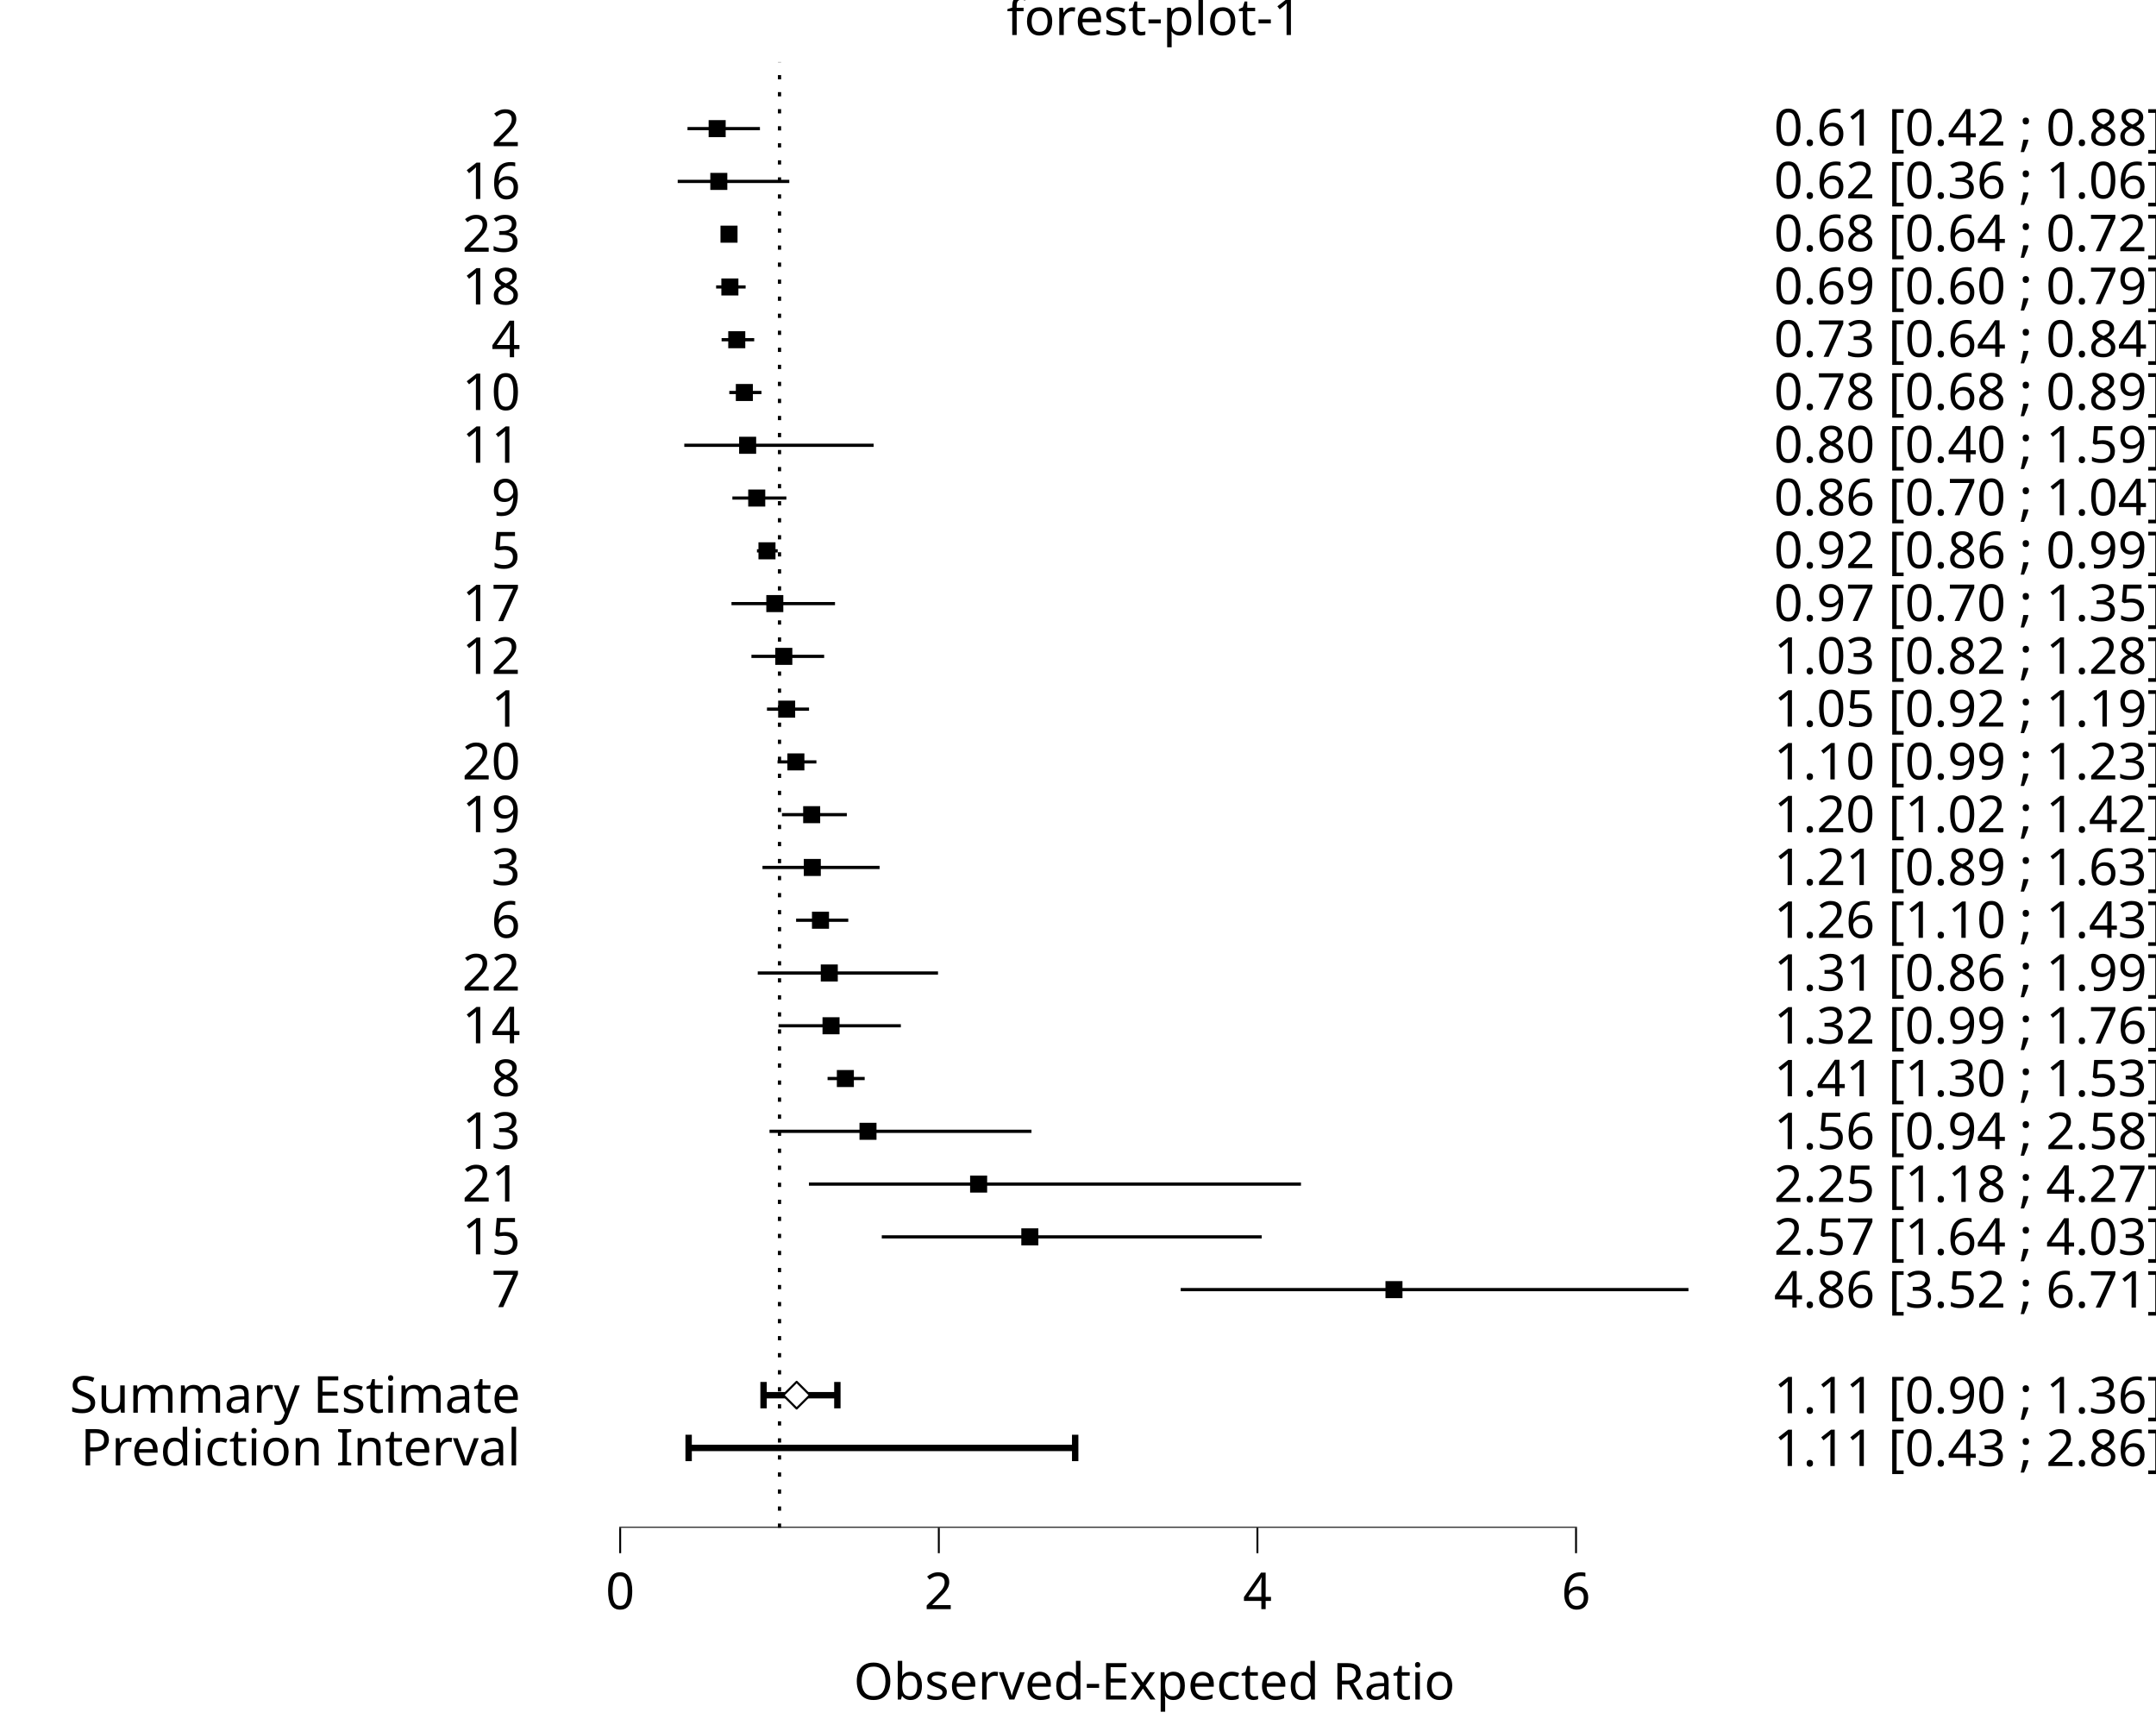
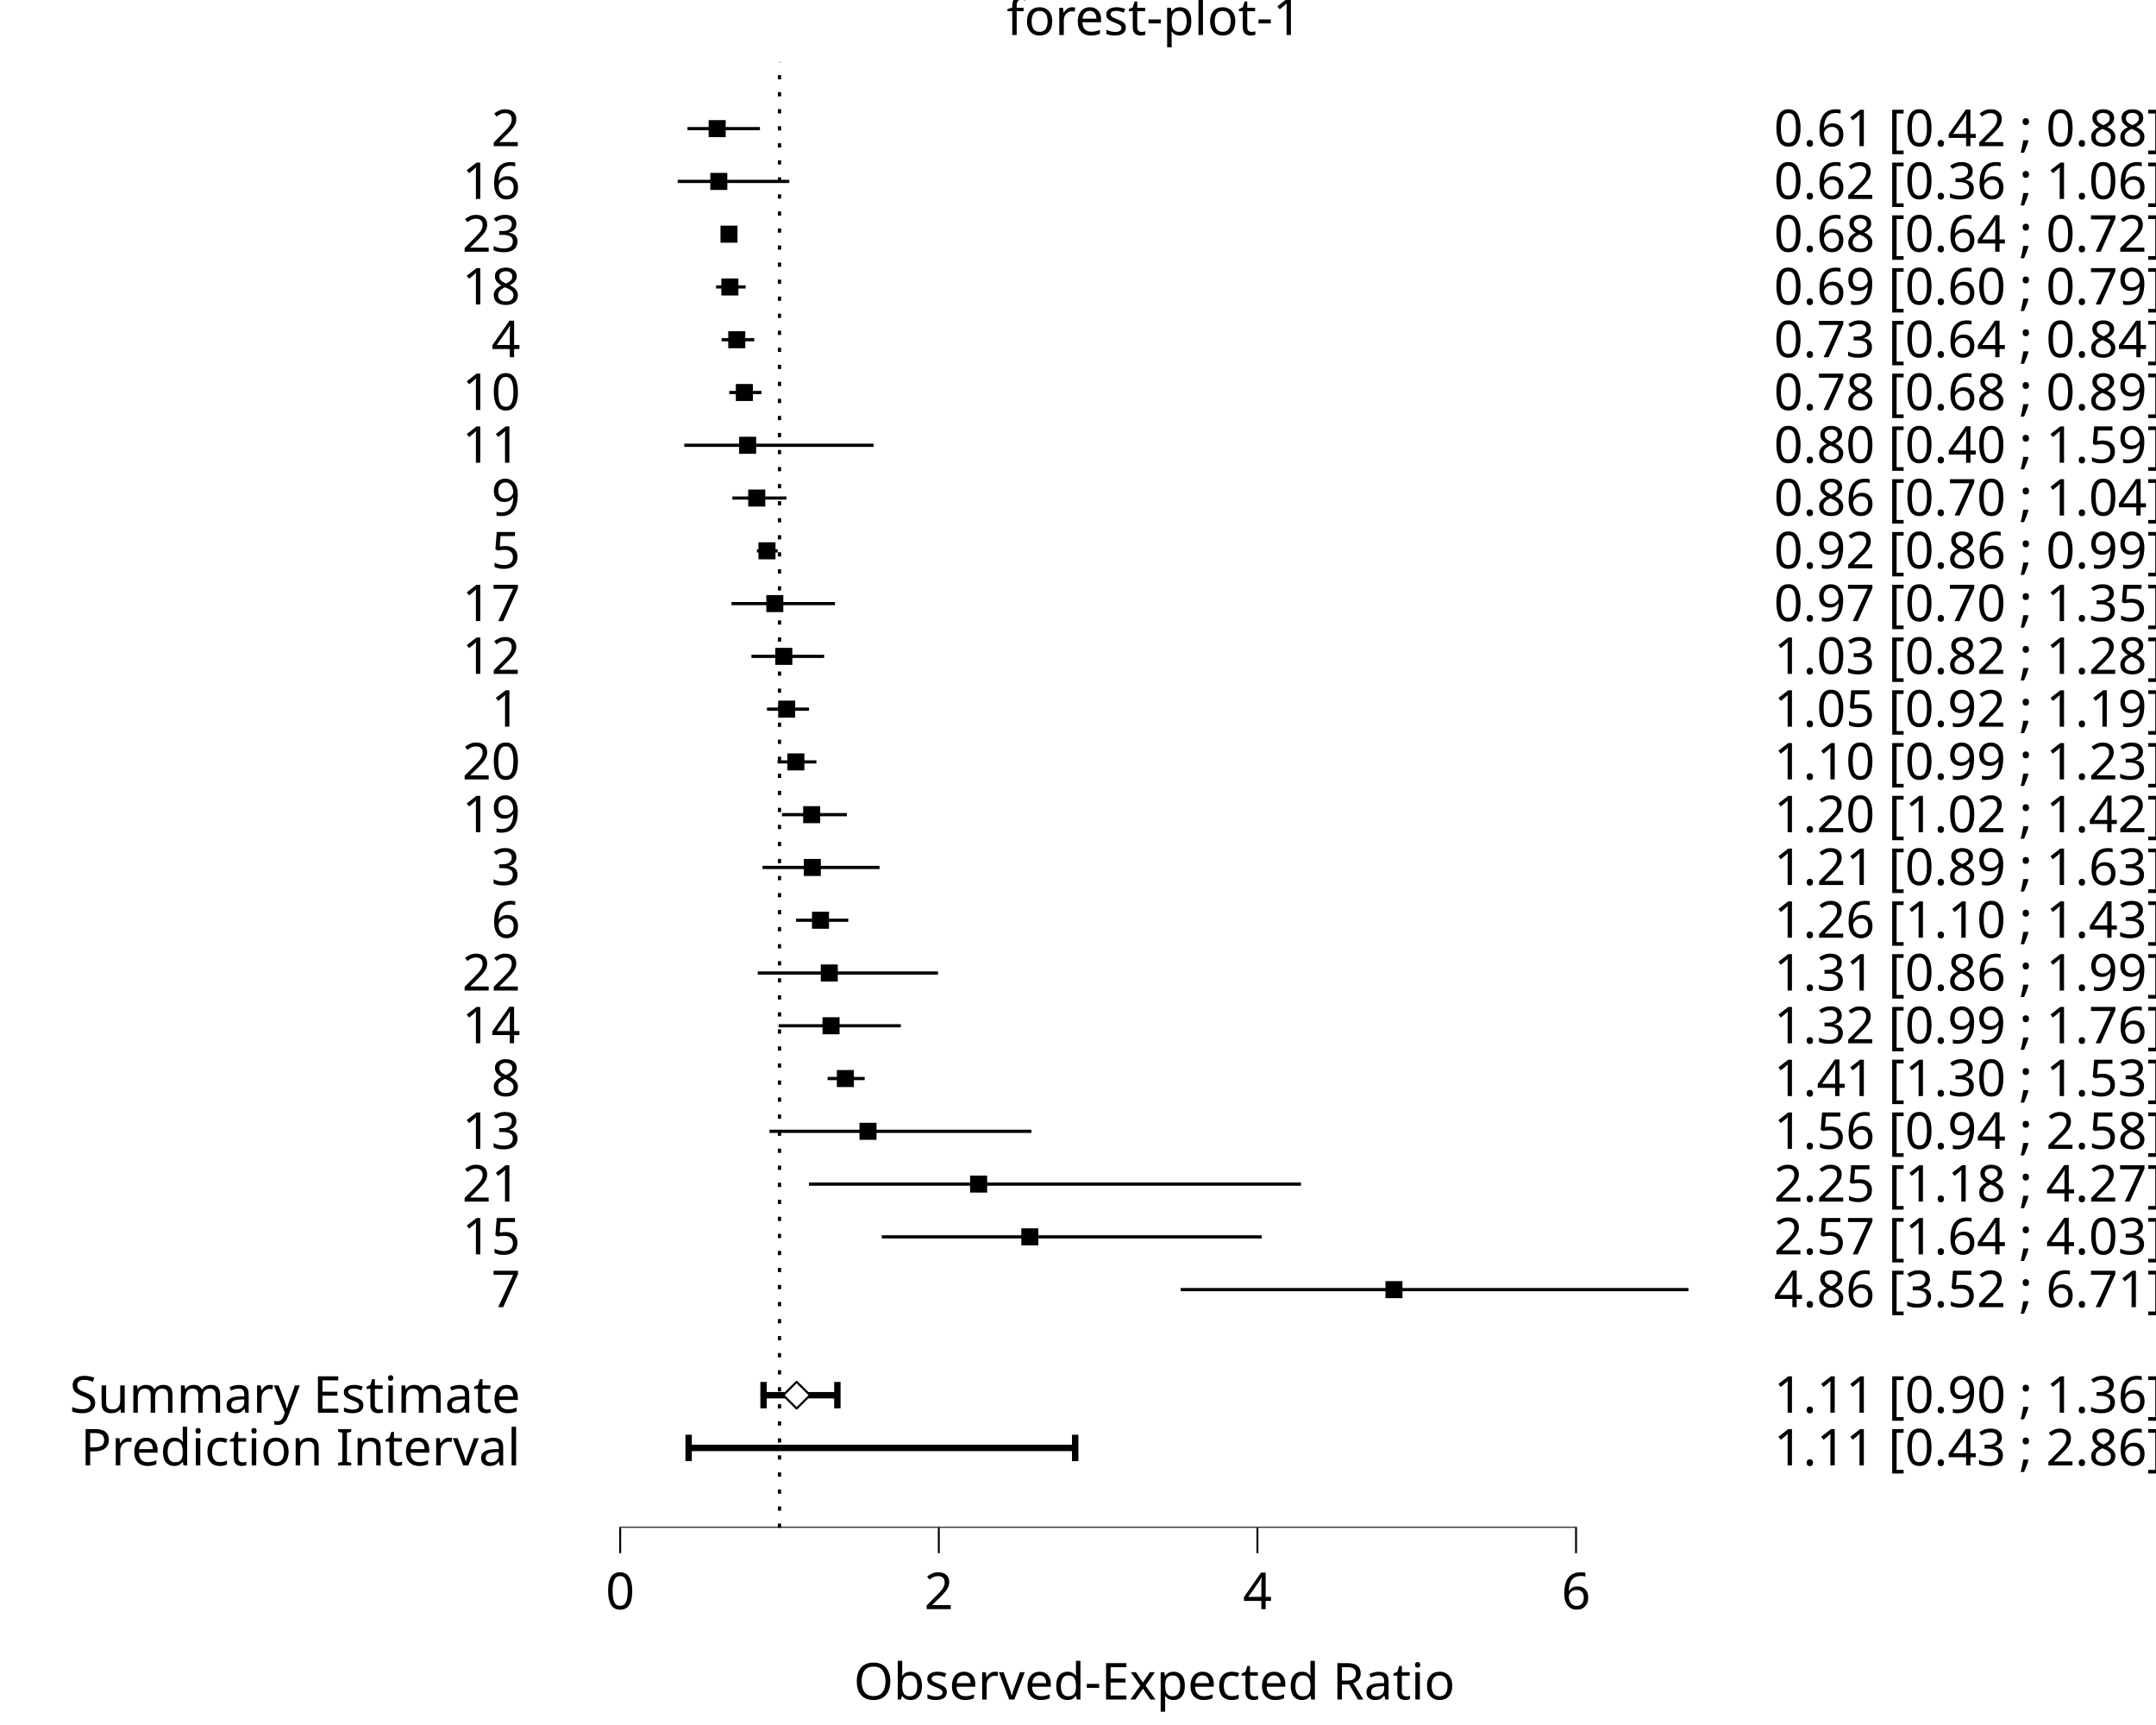
<svg xmlns="http://www.w3.org/2000/svg" class="svglite" data-engine-version="2.0" width="720.00pt" height="576.00pt" viewBox="0 0 720.00 576.00">
  <defs>
    <style type="text/css">
    .svglite line, .svglite polyline, .svglite polygon, .svglite path, .svglite rect, .svglite circle {
      fill: none;
      stroke: #000000;
      stroke-linecap: round;
      stroke-linejoin: round;
      stroke-miterlimit: 10.00;
    }
  </style>
  </defs>
  <rect width="100%" height="100%" style="stroke: none; fill: #FFFFFF;" />
  <defs>
    <clipPath id="cpMC4wMHw3MjAuMDB8MC4wMHw1NzYuMDA=">
      <rect x="0.00" y="0.00" width="720.00" height="576.00" />
    </clipPath>
  </defs>
  <g clip-path="url(#cpMC4wMHw3MjAuMDB8MC4wMHw1NzYuMDA=)">
    <rect x="0.00" y="0.00" width="720.00" height="576.00" style="stroke-width: 10.67; stroke: none;" />
  </g>
  <defs>
    <clipPath id="cpMTg5LjI4fDU4MS43MHwyMC43MXw1MTAuMTQ=">
      <rect x="189.28" y="20.71" width="392.43" height="489.43" />
    </clipPath>
  </defs>
  <g clip-path="url(#cpMTg5LjI4fDU4MS43MHwyMC43MXw1MTAuMTQ=)">
    <rect x="189.28" y="20.71" width="392.43" height="489.43" style="stroke-width: 10.67; stroke: none;" />
    <line x1="229.59" y1="42.95" x2="253.78" y2="42.95" style="stroke-width: 1.07; stroke-linecap: butt;" />
    <line x1="226.32" y1="60.58" x2="263.59" y2="60.58" style="stroke-width: 1.07; stroke-linecap: butt;" />
    <line x1="241.36" y1="78.20" x2="245.67" y2="78.20" style="stroke-width: 1.07; stroke-linecap: butt;" />
    <line x1="239.15" y1="95.82" x2="249.00" y2="95.82" style="stroke-width: 1.07; stroke-linecap: butt;" />
    <line x1="240.98" y1="113.44" x2="251.87" y2="113.44" style="stroke-width: 1.07; stroke-linecap: butt;" />
    <line x1="243.55" y1="131.06" x2="254.29" y2="131.06" style="stroke-width: 1.07; stroke-linecap: butt;" />
    <line x1="228.52" y1="148.68" x2="291.75" y2="148.68" style="stroke-width: 1.07; stroke-linecap: butt;" />
    <line x1="244.58" y1="166.30" x2="262.61" y2="166.30" style="stroke-width: 1.07; stroke-linecap: butt;" />
    <line x1="252.79" y1="183.93" x2="259.72" y2="183.93" style="stroke-width: 1.07; stroke-linecap: butt;" />
    <line x1="244.28" y1="201.55" x2="278.85" y2="201.55" style="stroke-width: 1.07; stroke-linecap: butt;" />
    <line x1="250.94" y1="219.17" x2="275.23" y2="219.17" style="stroke-width: 1.07; stroke-linecap: butt;" />
    <line x1="256.13" y1="236.79" x2="270.18" y2="236.79" style="stroke-width: 1.07; stroke-linecap: butt;" />
    <line x1="259.66" y1="254.41" x2="272.64" y2="254.41" style="stroke-width: 1.07; stroke-linecap: butt;" />
    <line x1="261.14" y1="272.03" x2="282.80" y2="272.03" style="stroke-width: 1.07; stroke-linecap: butt;" />
    <line x1="254.63" y1="289.65" x2="293.74" y2="289.65" style="stroke-width: 1.07; stroke-linecap: butt;" />
    <line x1="265.86" y1="307.27" x2="283.28" y2="307.27" style="stroke-width: 1.07; stroke-linecap: butt;" />
    <line x1="253.05" y1="324.90" x2="313.25" y2="324.90" style="stroke-width: 1.07; stroke-linecap: butt;" />
    <line x1="260.02" y1="342.52" x2="300.84" y2="342.52" style="stroke-width: 1.07; stroke-linecap: butt;" />
    <line x1="276.37" y1="360.14" x2="288.76" y2="360.14" style="stroke-width: 1.07; stroke-linecap: butt;" />
    <line x1="256.98" y1="377.76" x2="344.46" y2="377.76" style="stroke-width: 1.07; stroke-linecap: butt;" />
    <line x1="270.14" y1="395.38" x2="434.46" y2="395.38" style="stroke-width: 1.07; stroke-linecap: butt;" />
    <line x1="294.47" y1="413.00" x2="421.35" y2="413.00" style="stroke-width: 1.07; stroke-linecap: butt;" />
    <line x1="394.29" y1="430.62" x2="563.86" y2="430.62" style="stroke-width: 1.07; stroke-linecap: butt;" />
    <polygon points="236.65,45.80 242.34,45.80 242.34,40.11 236.65,40.11 " style="stroke-width: 1.42; stroke: none; fill: #000000;" />
    <polygon points="237.21,63.42 242.89,63.42 242.89,57.73 237.21,57.73 " style="stroke-width: 1.42; stroke: none; fill: #000000;" />
    <polygon points="240.61,81.04 246.30,81.04 246.30,75.35 240.61,75.35 " style="stroke-width: 1.42; stroke: none; fill: #000000;" />
    <polygon points="240.90,98.66 246.59,98.66 246.59,92.98 240.90,92.98 " style="stroke-width: 1.42; stroke: none; fill: #000000;" />
    <polygon points="243.20,116.28 248.89,116.28 248.89,110.60 243.20,110.60 " style="stroke-width: 1.42; stroke: none; fill: #000000;" />
    <polygon points="245.73,133.90 251.42,133.90 251.42,128.22 245.73,128.22 " style="stroke-width: 1.42; stroke: none; fill: #000000;" />
    <polygon points="246.83,151.53 252.52,151.53 252.52,145.84 246.83,145.84 " style="stroke-width: 1.42; stroke: none; fill: #000000;" />
    <polygon points="249.87,169.15 255.56,169.15 255.56,163.46 249.87,163.46 " style="stroke-width: 1.42; stroke: none; fill: #000000;" />
    <polygon points="253.29,186.77 258.98,186.77 258.98,181.08 253.29,181.08 " style="stroke-width: 1.42; stroke: none; fill: #000000;" />
    <polygon points="255.91,204.39 261.59,204.39 261.59,198.70 255.91,198.70 " style="stroke-width: 1.42; stroke: none; fill: #000000;" />
    <polygon points="258.91,222.01 264.60,222.01 264.60,216.33 258.91,216.33 " style="stroke-width: 1.42; stroke: none; fill: #000000;" />
    <polygon points="259.87,239.63 265.55,239.63 265.55,233.95 259.87,233.95 " style="stroke-width: 1.42; stroke: none; fill: #000000;" />
    <polygon points="262.95,257.25 268.63,257.25 268.63,251.57 262.95,251.57 " style="stroke-width: 1.42; stroke: none; fill: #000000;" />
    <polygon points="268.22,274.87 273.90,274.87 273.90,269.19 268.22,269.19 " style="stroke-width: 1.42; stroke: none; fill: #000000;" />
    <polygon points="268.43,292.50 274.11,292.50 274.11,286.81 268.43,286.81 " style="stroke-width: 1.42; stroke: none; fill: #000000;" />
    <polygon points="271.16,310.12 276.85,310.12 276.85,304.43 271.16,304.43 " style="stroke-width: 1.42; stroke: none; fill: #000000;" />
    <polygon points="274.10,327.74 279.78,327.74 279.78,322.05 274.10,322.05 " style="stroke-width: 1.42; stroke: none; fill: #000000;" />
    <polygon points="274.68,345.36 280.37,345.36 280.37,339.67 274.68,339.67 " style="stroke-width: 1.42; stroke: none; fill: #000000;" />
    <polygon points="279.47,362.98 285.15,362.98 285.15,357.30 279.47,357.30 " style="stroke-width: 1.42; stroke: none; fill: #000000;" />
    <polygon points="287.03,380.60 292.71,380.60 292.71,374.92 287.03,374.92 " style="stroke-width: 1.42; stroke: none; fill: #000000;" />
    <polygon points="323.97,398.22 329.66,398.22 329.66,392.54 323.97,392.54 " style="stroke-width: 1.42; stroke: none; fill: #000000;" />
    <polygon points="341.07,415.84 346.76,415.84 346.76,410.16 341.07,410.16 " style="stroke-width: 1.42; stroke: none; fill: #000000;" />
    <polygon points="462.68,433.47 468.36,433.47 468.36,427.78 462.68,427.78 " style="stroke-width: 1.42; stroke: none; fill: #000000;" />
    <line x1="260.32" y1="510.14" x2="260.32" y2="20.71" style="stroke-width: 1.07; stroke-dasharray: 1.42,4.27; stroke-linecap: butt;" />
    <polyline points="279.64,470.27 279.64,461.46 " style="stroke-width: 2.13; stroke-linecap: butt;" />
    <polyline points="279.64,465.87 254.99,465.87 " style="stroke-width: 2.13; stroke-linecap: butt;" />
    <polyline points="254.99,470.27 254.99,461.46 " style="stroke-width: 2.13; stroke-linecap: butt;" />
    <polygon points="266.04,470.32 270.50,465.87 266.04,461.41 261.58,465.87 " style="stroke-width: 0.71; fill: #FFFFFF;" />
    <polyline points="359.06,487.89 359.06,479.08 " style="stroke-width: 2.13; stroke-linecap: butt;" />
    <polyline points="359.06,483.49 229.97,483.49 " style="stroke-width: 2.13; stroke-linecap: butt;" />
    <polyline points="229.97,487.89 229.97,479.08 " style="stroke-width: 2.13; stroke-linecap: butt;" />
    <line x1="206.80" y1="510.14" x2="526.64" y2="510.14" style="stroke-width: 0.64; stroke-linecap: butt;" />
    <rect x="189.28" y="20.71" width="392.43" height="489.43" style="stroke-width: 0.00; stroke: none;" />
  </g>
  <g clip-path="url(#cpMC4wMHw3MjAuMDB8MC4wMHw1NzYuMDA=)">
    <polyline points="189.28,510.14 189.28,20.71 " style="stroke-width: 0.00; stroke: none; stroke-linecap: butt;" />
    <text x="173.80" y="48.80" text-anchor="end" style="font-size: 17.00px; font-family: sans;" textLength="9.46px" lengthAdjust="spacingAndGlyphs">2</text>
    <text x="173.80" y="66.43" text-anchor="end" style="font-size: 17.00px; font-family: sans;" textLength="18.91px" lengthAdjust="spacingAndGlyphs">16</text>
    <text x="173.80" y="84.05" text-anchor="end" style="font-size: 17.00px; font-family: sans;" textLength="18.91px" lengthAdjust="spacingAndGlyphs">23</text>
    <text x="173.80" y="101.67" text-anchor="end" style="font-size: 17.00px; font-family: sans;" textLength="18.91px" lengthAdjust="spacingAndGlyphs">18</text>
    <text x="173.80" y="119.29" text-anchor="end" style="font-size: 17.00px; font-family: sans;" textLength="9.46px" lengthAdjust="spacingAndGlyphs">4</text>
    <text x="173.80" y="136.91" text-anchor="end" style="font-size: 17.00px; font-family: sans;" textLength="18.91px" lengthAdjust="spacingAndGlyphs">10</text>
    <text x="173.80" y="154.53" text-anchor="end" style="font-size: 17.00px; font-family: sans;" textLength="18.91px" lengthAdjust="spacingAndGlyphs">11</text>
    <text x="173.80" y="172.15" text-anchor="end" style="font-size: 17.00px; font-family: sans;" textLength="9.46px" lengthAdjust="spacingAndGlyphs">9</text>
    <text x="173.80" y="189.78" text-anchor="end" style="font-size: 17.00px; font-family: sans;" textLength="9.46px" lengthAdjust="spacingAndGlyphs">5</text>
    <text x="173.80" y="207.40" text-anchor="end" style="font-size: 17.00px; font-family: sans;" textLength="18.91px" lengthAdjust="spacingAndGlyphs">17</text>
    <text x="173.80" y="225.02" text-anchor="end" style="font-size: 17.00px; font-family: sans;" textLength="18.91px" lengthAdjust="spacingAndGlyphs">12</text>
    <text x="173.80" y="242.64" text-anchor="end" style="font-size: 17.00px; font-family: sans;" textLength="9.46px" lengthAdjust="spacingAndGlyphs">1</text>
    <text x="173.80" y="260.26" text-anchor="end" style="font-size: 17.00px; font-family: sans;" textLength="18.91px" lengthAdjust="spacingAndGlyphs">20</text>
    <text x="173.80" y="277.88" text-anchor="end" style="font-size: 17.00px; font-family: sans;" textLength="18.91px" lengthAdjust="spacingAndGlyphs">19</text>
    <text x="173.80" y="295.50" text-anchor="end" style="font-size: 17.00px; font-family: sans;" textLength="9.46px" lengthAdjust="spacingAndGlyphs">3</text>
    <text x="173.80" y="313.12" text-anchor="end" style="font-size: 17.00px; font-family: sans;" textLength="9.46px" lengthAdjust="spacingAndGlyphs">6</text>
    <text x="173.80" y="330.75" text-anchor="end" style="font-size: 17.00px; font-family: sans;" textLength="18.91px" lengthAdjust="spacingAndGlyphs">22</text>
    <text x="173.80" y="348.37" text-anchor="end" style="font-size: 17.00px; font-family: sans;" textLength="18.91px" lengthAdjust="spacingAndGlyphs">14</text>
    <text x="173.80" y="365.99" text-anchor="end" style="font-size: 17.00px; font-family: sans;" textLength="9.46px" lengthAdjust="spacingAndGlyphs">8</text>
    <text x="173.80" y="383.61" text-anchor="end" style="font-size: 17.00px; font-family: sans;" textLength="18.91px" lengthAdjust="spacingAndGlyphs">13</text>
    <text x="173.80" y="401.23" text-anchor="end" style="font-size: 17.00px; font-family: sans;" textLength="18.91px" lengthAdjust="spacingAndGlyphs">21</text>
    <text x="173.80" y="418.85" text-anchor="end" style="font-size: 17.00px; font-family: sans;" textLength="18.91px" lengthAdjust="spacingAndGlyphs">15</text>
    <text x="173.80" y="436.47" text-anchor="end" style="font-size: 17.00px; font-family: sans;" textLength="9.46px" lengthAdjust="spacingAndGlyphs">7</text>
    <text x="173.80" y="471.72" text-anchor="end" style="font-size: 17.00px; font-family: sans;" textLength="143.63px" lengthAdjust="spacingAndGlyphs">Summary Estimate</text>
    <text x="173.80" y="489.34" text-anchor="end" style="font-size: 17.00px; font-family: sans;" textLength="136.08px" lengthAdjust="spacingAndGlyphs">Prediction Interval</text>
    <polyline points="581.70,510.14 581.70,20.71 " style="stroke-width: 0.00; stroke: none; stroke-linecap: butt;" />
-     <text x="592.40" y="48.60" style="font-size: 17.00px; font-family: sans;" textLength="127.60px" lengthAdjust="spacingAndGlyphs">0.61 [0.42 ; 0.88]</text>
-     <text x="592.40" y="66.24" style="font-size: 17.00px; font-family: sans;" textLength="127.60px" lengthAdjust="spacingAndGlyphs">0.62 [0.36 ; 1.06]</text>
-     <text x="592.40" y="83.88" style="font-size: 17.00px; font-family: sans;" textLength="127.60px" lengthAdjust="spacingAndGlyphs">0.68 [0.64 ; 0.72]</text>
-     <text x="592.40" y="101.52" style="font-size: 17.00px; font-family: sans;" textLength="127.60px" lengthAdjust="spacingAndGlyphs">0.69 [0.60 ; 0.79]</text>
-     <text x="592.40" y="119.15" style="font-size: 17.00px; font-family: sans;" textLength="127.60px" lengthAdjust="spacingAndGlyphs">0.73 [0.64 ; 0.84]</text>
-     <text x="592.40" y="136.79" style="font-size: 17.00px; font-family: sans;" textLength="127.60px" lengthAdjust="spacingAndGlyphs">0.78 [0.68 ; 0.89]</text>
-     <text x="592.40" y="154.43" style="font-size: 17.00px; font-family: sans;" textLength="127.60px" lengthAdjust="spacingAndGlyphs">0.80 [0.40 ; 1.59]</text>
-     <text x="592.40" y="172.06" style="font-size: 17.00px; font-family: sans;" textLength="127.60px" lengthAdjust="spacingAndGlyphs">0.86 [0.70 ; 1.04]</text>
-     <text x="592.40" y="189.70" style="font-size: 17.00px; font-family: sans;" textLength="127.60px" lengthAdjust="spacingAndGlyphs">0.92 [0.86 ; 0.99]</text>
-     <text x="592.40" y="207.34" style="font-size: 17.00px; font-family: sans;" textLength="127.60px" lengthAdjust="spacingAndGlyphs">0.97 [0.70 ; 1.35]</text>
-     <text x="592.40" y="224.98" style="font-size: 17.00px; font-family: sans;" textLength="127.60px" lengthAdjust="spacingAndGlyphs">1.03 [0.82 ; 1.28]</text>
-     <text x="592.40" y="242.61" style="font-size: 17.00px; font-family: sans;" textLength="127.60px" lengthAdjust="spacingAndGlyphs">1.05 [0.92 ; 1.19]</text>
-     <text x="592.40" y="260.25" style="font-size: 17.00px; font-family: sans;" textLength="127.60px" lengthAdjust="spacingAndGlyphs">1.10 [0.99 ; 1.23]</text>
-     <text x="592.40" y="277.89" style="font-size: 17.00px; font-family: sans;" textLength="127.60px" lengthAdjust="spacingAndGlyphs">1.20 [1.02 ; 1.42]</text>
-     <text x="592.40" y="295.52" style="font-size: 17.00px; font-family: sans;" textLength="127.60px" lengthAdjust="spacingAndGlyphs">1.21 [0.89 ; 1.63]</text>
-     <text x="592.40" y="313.16" style="font-size: 17.00px; font-family: sans;" textLength="127.60px" lengthAdjust="spacingAndGlyphs">1.26 [1.10 ; 1.43]</text>
-     <text x="592.40" y="330.80" style="font-size: 17.00px; font-family: sans;" textLength="127.60px" lengthAdjust="spacingAndGlyphs">1.31 [0.86 ; 1.99]</text>
-     <text x="592.40" y="348.44" style="font-size: 17.00px; font-family: sans;" textLength="127.60px" lengthAdjust="spacingAndGlyphs">1.32 [0.99 ; 1.76]</text>
-     <text x="592.40" y="366.07" style="font-size: 17.00px; font-family: sans;" textLength="127.60px" lengthAdjust="spacingAndGlyphs">1.41 [1.30 ; 1.53]</text>
-     <text x="592.40" y="383.71" style="font-size: 17.00px; font-family: sans;" textLength="127.60px" lengthAdjust="spacingAndGlyphs">1.56 [0.94 ; 2.58]</text>
-     <text x="592.40" y="401.35" style="font-size: 17.00px; font-family: sans;" textLength="127.60px" lengthAdjust="spacingAndGlyphs">2.25 [1.18 ; 4.27]</text>
-     <text x="592.40" y="418.98" style="font-size: 17.00px; font-family: sans;" textLength="127.60px" lengthAdjust="spacingAndGlyphs">2.57 [1.64 ; 4.03]</text>
-     <text x="592.40" y="436.62" style="font-size: 17.00px; font-family: sans;" textLength="127.60px" lengthAdjust="spacingAndGlyphs">4.86 [3.52 ; 6.71]</text>
-     <text x="592.40" y="471.90" style="font-size: 17.00px; font-family: sans;" textLength="127.60px" lengthAdjust="spacingAndGlyphs">1.11 [0.90 ; 1.36]</text>
-     <text x="592.40" y="489.53" style="font-size: 17.00px; font-family: sans;" textLength="127.60px" lengthAdjust="spacingAndGlyphs">1.11 [0.43 ; 2.86]</text>
+     <text x="592.40" y="48.80" style="font-size: 17.00px; font-family: sans;" textLength="127.60px" lengthAdjust="spacingAndGlyphs">0.61 [0.42 ; 0.88]</text>
+     <text x="592.40" y="66.43" style="font-size: 17.00px; font-family: sans;" textLength="127.60px" lengthAdjust="spacingAndGlyphs">0.62 [0.36 ; 1.06]</text>
+     <text x="592.40" y="84.05" style="font-size: 17.00px; font-family: sans;" textLength="127.60px" lengthAdjust="spacingAndGlyphs">0.68 [0.64 ; 0.72]</text>
+     <text x="592.40" y="101.67" style="font-size: 17.00px; font-family: sans;" textLength="127.60px" lengthAdjust="spacingAndGlyphs">0.69 [0.60 ; 0.79]</text>
+     <text x="592.40" y="119.29" style="font-size: 17.00px; font-family: sans;" textLength="127.60px" lengthAdjust="spacingAndGlyphs">0.73 [0.64 ; 0.84]</text>
+     <text x="592.40" y="136.91" style="font-size: 17.00px; font-family: sans;" textLength="127.60px" lengthAdjust="spacingAndGlyphs">0.78 [0.68 ; 0.89]</text>
+     <text x="592.40" y="154.53" style="font-size: 17.00px; font-family: sans;" textLength="127.60px" lengthAdjust="spacingAndGlyphs">0.80 [0.40 ; 1.59]</text>
+     <text x="592.40" y="172.15" style="font-size: 17.00px; font-family: sans;" textLength="127.60px" lengthAdjust="spacingAndGlyphs">0.86 [0.70 ; 1.04]</text>
+     <text x="592.40" y="189.78" style="font-size: 17.00px; font-family: sans;" textLength="127.60px" lengthAdjust="spacingAndGlyphs">0.92 [0.86 ; 0.99]</text>
+     <text x="592.40" y="207.40" style="font-size: 17.00px; font-family: sans;" textLength="127.60px" lengthAdjust="spacingAndGlyphs">0.97 [0.70 ; 1.35]</text>
+     <text x="592.40" y="225.02" style="font-size: 17.00px; font-family: sans;" textLength="127.60px" lengthAdjust="spacingAndGlyphs">1.03 [0.82 ; 1.28]</text>
+     <text x="592.40" y="242.64" style="font-size: 17.00px; font-family: sans;" textLength="127.60px" lengthAdjust="spacingAndGlyphs">1.05 [0.92 ; 1.19]</text>
+     <text x="592.40" y="260.26" style="font-size: 17.00px; font-family: sans;" textLength="127.60px" lengthAdjust="spacingAndGlyphs">1.10 [0.99 ; 1.23]</text>
+     <text x="592.40" y="277.88" style="font-size: 17.00px; font-family: sans;" textLength="127.60px" lengthAdjust="spacingAndGlyphs">1.20 [1.02 ; 1.42]</text>
+     <text x="592.40" y="295.50" style="font-size: 17.00px; font-family: sans;" textLength="127.60px" lengthAdjust="spacingAndGlyphs">1.21 [0.89 ; 1.63]</text>
+     <text x="592.40" y="313.12" style="font-size: 17.00px; font-family: sans;" textLength="127.60px" lengthAdjust="spacingAndGlyphs">1.26 [1.10 ; 1.43]</text>
+     <text x="592.40" y="330.75" style="font-size: 17.00px; font-family: sans;" textLength="127.60px" lengthAdjust="spacingAndGlyphs">1.31 [0.86 ; 1.99]</text>
+     <text x="592.40" y="348.37" style="font-size: 17.00px; font-family: sans;" textLength="127.60px" lengthAdjust="spacingAndGlyphs">1.32 [0.99 ; 1.76]</text>
+     <text x="592.40" y="365.99" style="font-size: 17.00px; font-family: sans;" textLength="127.60px" lengthAdjust="spacingAndGlyphs">1.41 [1.30 ; 1.53]</text>
+     <text x="592.40" y="383.61" style="font-size: 17.00px; font-family: sans;" textLength="127.60px" lengthAdjust="spacingAndGlyphs">1.56 [0.94 ; 2.58]</text>
+     <text x="592.40" y="401.23" style="font-size: 17.00px; font-family: sans;" textLength="127.60px" lengthAdjust="spacingAndGlyphs">2.25 [1.18 ; 4.27]</text>
+     <text x="592.40" y="418.85" style="font-size: 17.00px; font-family: sans;" textLength="127.60px" lengthAdjust="spacingAndGlyphs">2.57 [1.64 ; 4.03]</text>
+     <text x="592.40" y="436.47" style="font-size: 17.00px; font-family: sans;" textLength="127.60px" lengthAdjust="spacingAndGlyphs">4.86 [3.52 ; 6.71]</text>
+     <text x="592.40" y="471.72" style="font-size: 17.00px; font-family: sans;" textLength="127.60px" lengthAdjust="spacingAndGlyphs">1.11 [0.90 ; 1.36]</text>
+     <text x="592.40" y="489.34" style="font-size: 17.00px; font-family: sans;" textLength="127.60px" lengthAdjust="spacingAndGlyphs">1.11 [0.43 ; 2.86]</text>
    <polyline points="189.28,510.14 581.70,510.14 " style="stroke-width: 0.00; stroke: none; stroke-linecap: butt;" />
    <polyline points="207.11,518.64 207.11,510.14 " style="stroke-width: 0.64; stroke-linecap: butt;" />
    <polyline points="313.52,518.64 313.52,510.14 " style="stroke-width: 0.64; stroke-linecap: butt;" />
    <polyline points="419.92,518.64 419.92,510.14 " style="stroke-width: 0.64; stroke-linecap: butt;" />
    <polyline points="526.32,518.64 526.32,510.14 " style="stroke-width: 0.64; stroke-linecap: butt;" />
    <text x="207.11" y="537.32" text-anchor="middle" style="font-size: 17.00px; font-family: sans;" textLength="9.46px" lengthAdjust="spacingAndGlyphs">0</text>
    <text x="313.52" y="537.32" text-anchor="middle" style="font-size: 17.00px; font-family: sans;" textLength="9.46px" lengthAdjust="spacingAndGlyphs">2</text>
    <text x="419.92" y="537.32" text-anchor="middle" style="font-size: 17.00px; font-family: sans;" textLength="9.46px" lengthAdjust="spacingAndGlyphs">4</text>
    <text x="526.32" y="537.32" text-anchor="middle" style="font-size: 17.00px; font-family: sans;" textLength="9.46px" lengthAdjust="spacingAndGlyphs">6</text>
    <text x="385.49" y="567.49" text-anchor="middle" style="font-size: 17.00px; font-family: sans;" textLength="194.70px" lengthAdjust="spacingAndGlyphs">Observed-Expected Ratio</text>
    <text x="385.49" y="11.70" text-anchor="middle" style="font-size: 17.00px; font-family: sans;" textLength="90.71px" lengthAdjust="spacingAndGlyphs">forest-plot-1</text>
  </g>
</svg>
